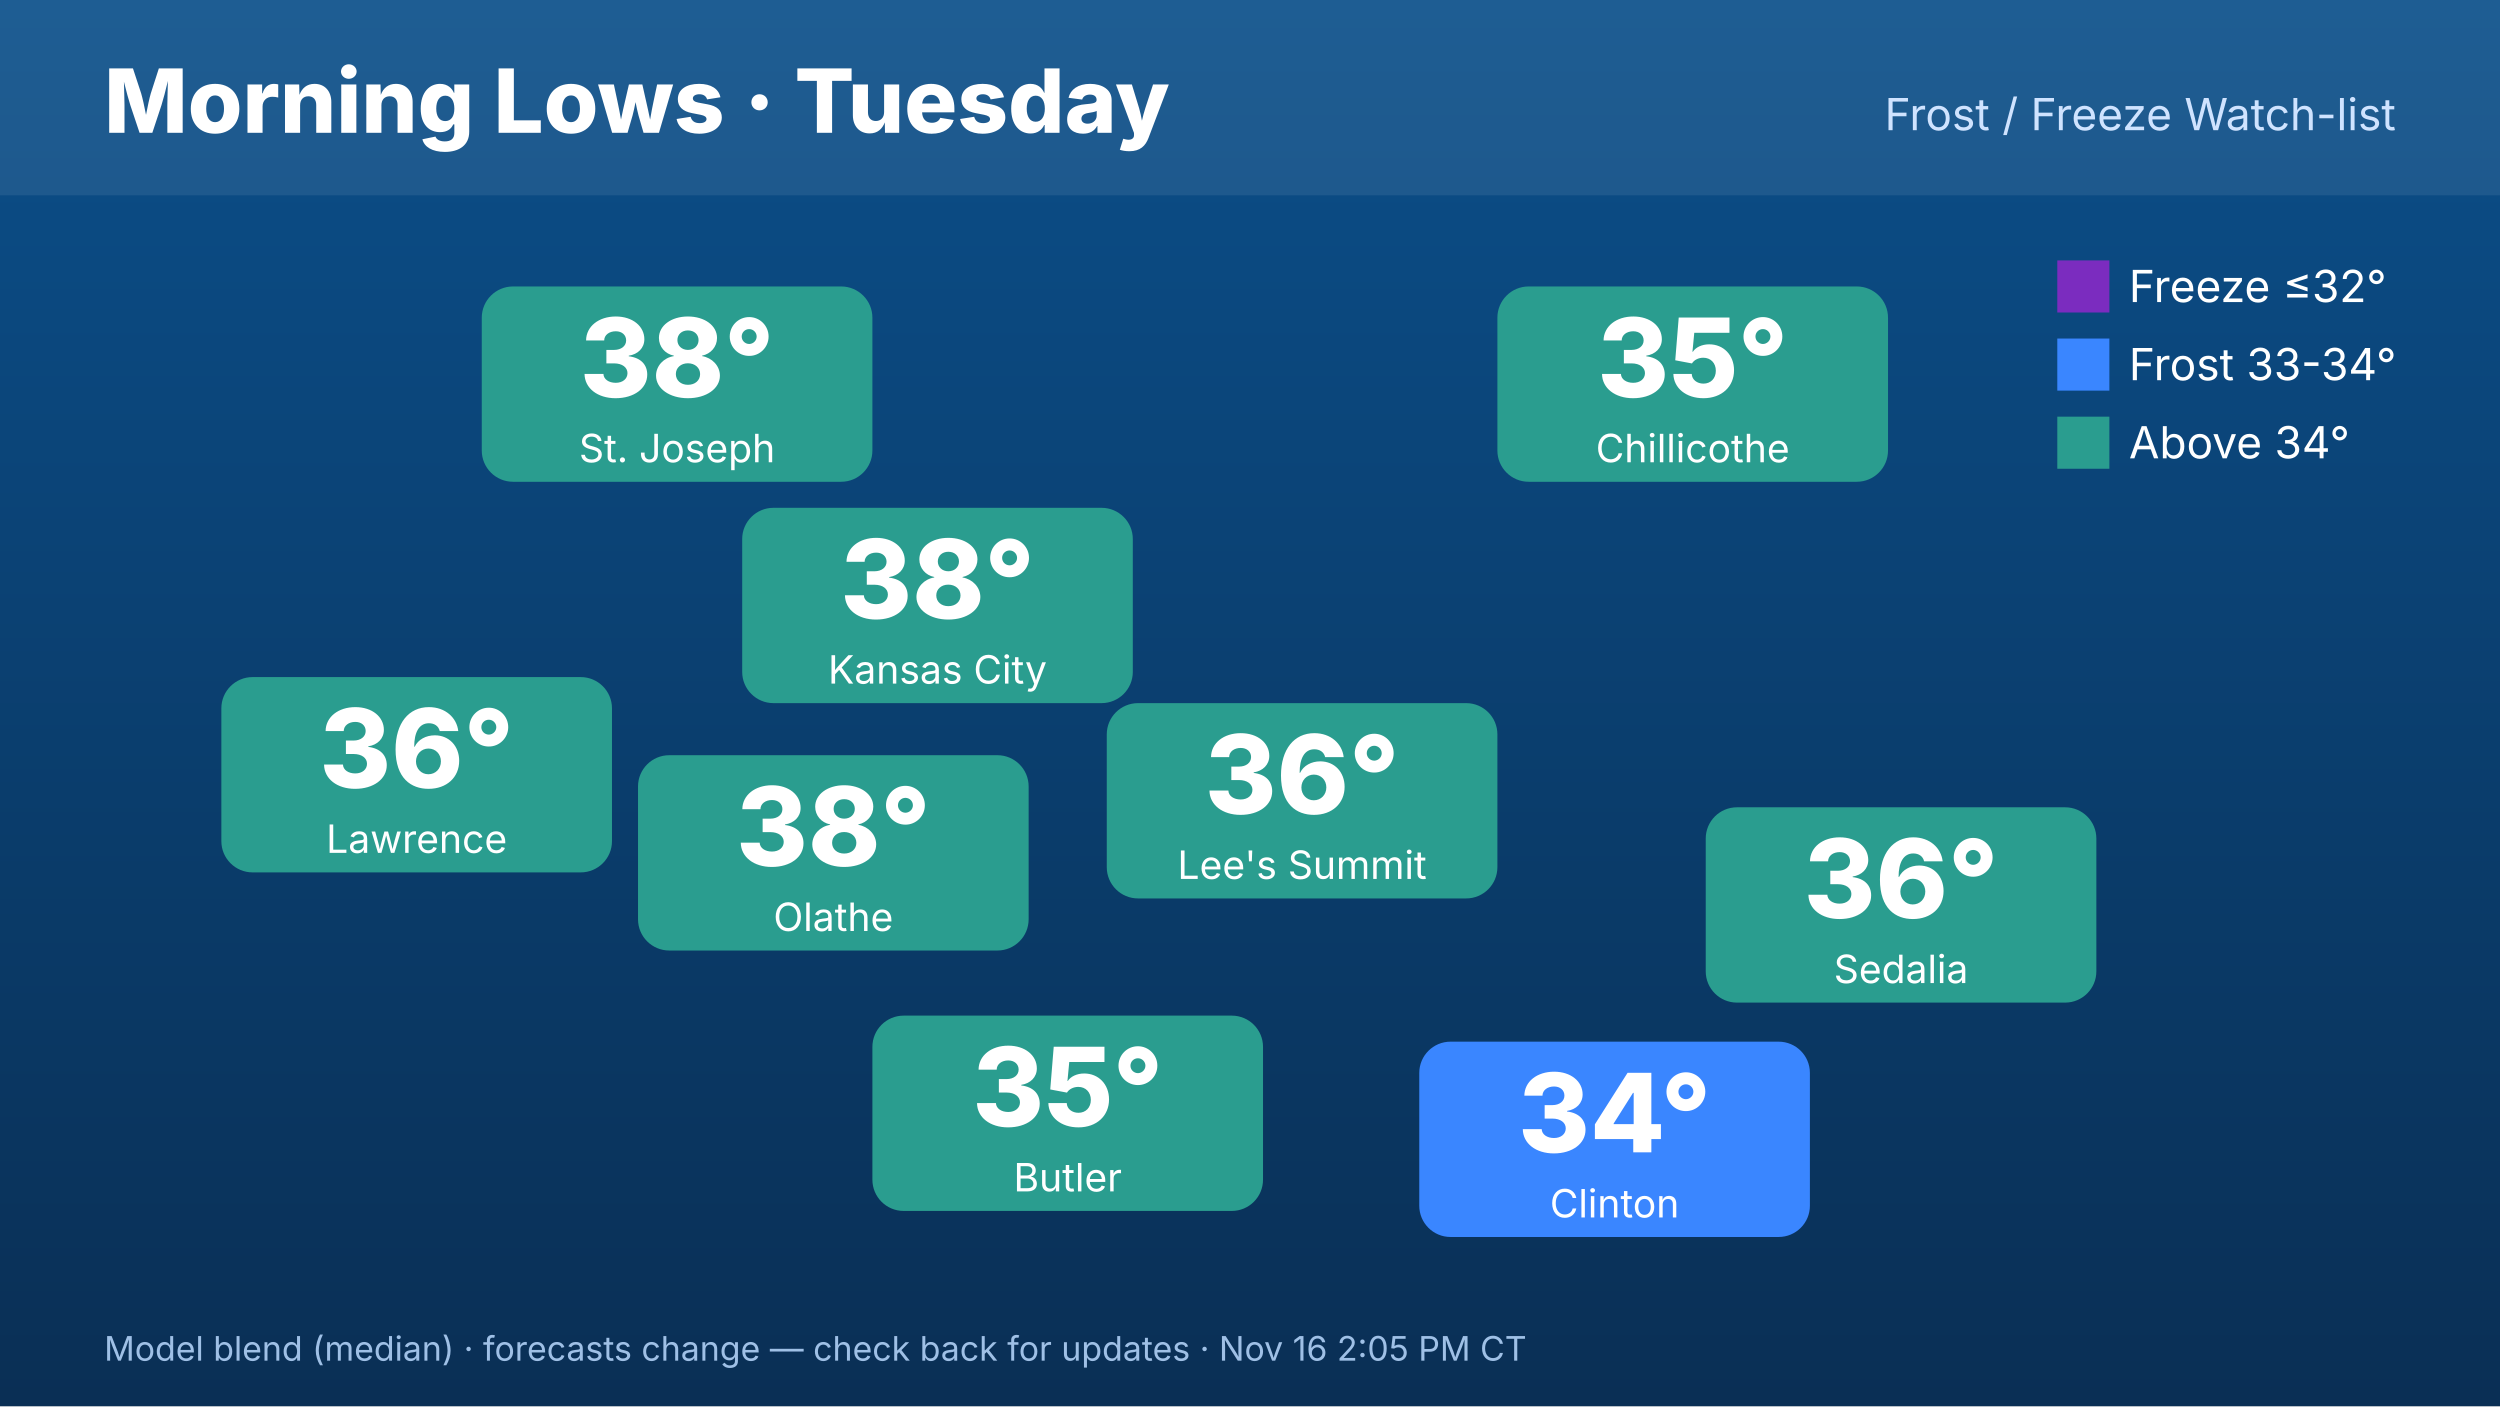
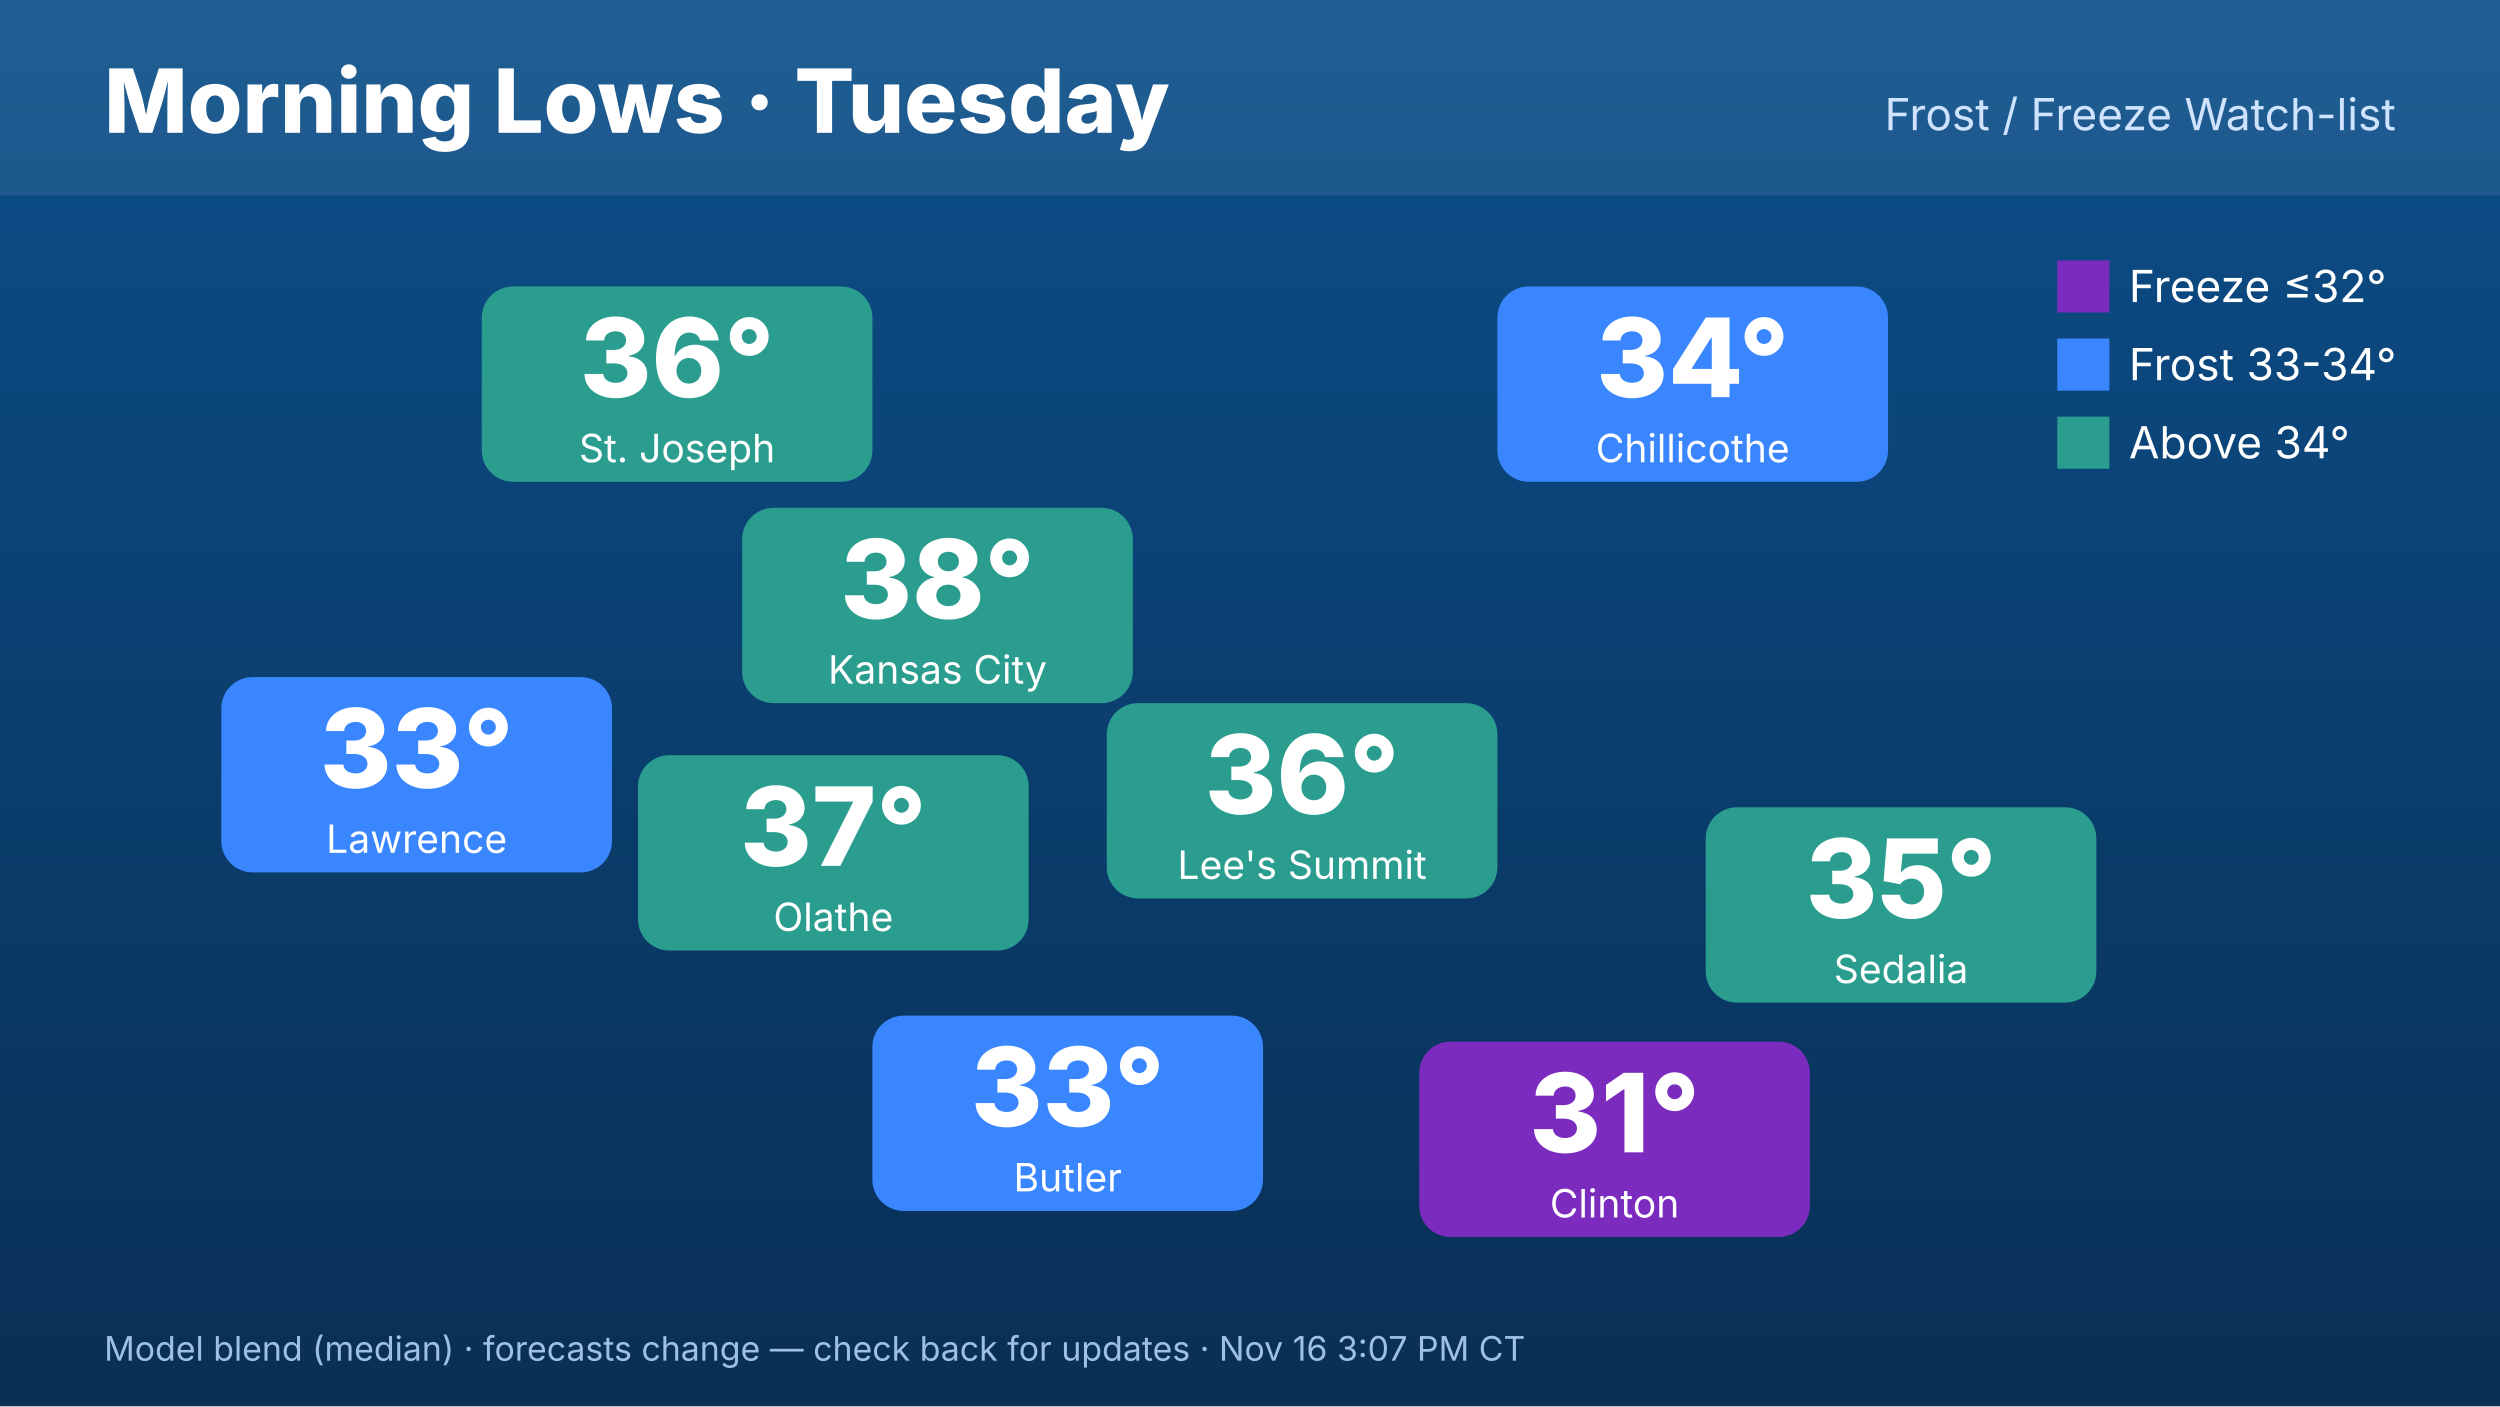
<svg xmlns="http://www.w3.org/2000/svg" width="1920" height="1080" viewBox="0 0 1920 1080" font-family="Inter,Helvetica,Arial,sans-serif">
  <defs>
    <linearGradient id="bg" x1="0" y1="0" x2="0" y2="1">
      <stop offset="0" stop-color="#0b4f8a" />
      <stop offset="1" stop-color="#0a2f55" />
    </linearGradient>
  </defs>
  <rect width="1920" height="1080" fill="url(#bg)" />
  <rect x="0" y="0" width="1920" height="150" fill="#ffffff" opacity=".08" />
  <text x="80" y="102" font-size="68" font-weight="800" fill="#fff">Morning Lows · Tuesday</text>
  <text x="1840" y="100" font-size="34" fill="#cfe3ff" text-anchor="end">Frost / Freeze Watch-list</text>
  <rect x="570" y="390" width="300" height="150" rx="24" fill="#2a9d8f" />
  <text x="720" y="475" font-size="84" font-weight="800" fill="#fff" text-anchor="middle">38°</text>
  <text x="720" y="525" font-size="30" fill="#fff" text-anchor="middle">Kansas City</text>
  <rect x="370" y="220" width="300" height="150" rx="24" fill="#2a9d8f" />
-   <text x="520" y="305" font-size="84" font-weight="800" fill="#fff" text-anchor="middle">38°</text>
+   <text x="520" y="305" font-size="84" font-weight="800" fill="#fff" text-anchor="middle">36°</text>
  <text x="520" y="355" font-size="30" fill="#fff" text-anchor="middle">St. Joseph</text>
-   <rect x="170" y="520" width="300" height="150" rx="24" fill="#2a9d8f" />
-   <text x="320" y="605" font-size="84" font-weight="800" fill="#fff" text-anchor="middle">36°</text>
+   <rect x="170" y="520" width="300" height="150" rx="24" fill="#3a86ff" />
+   <text x="320" y="605" font-size="84" font-weight="800" fill="#fff" text-anchor="middle">33°</text>
  <text x="320" y="655" font-size="30" fill="#fff" text-anchor="middle">Lawrence</text>
-   <rect x="1150" y="220" width="300" height="150" rx="24" fill="#2a9d8f" />
-   <text x="1300" y="305" font-size="84" font-weight="800" fill="#fff" text-anchor="middle">35°</text>
+   <rect x="1150" y="220" width="300" height="150" rx="24" fill="#3a86ff" />
+   <text x="1300" y="305" font-size="84" font-weight="800" fill="#fff" text-anchor="middle">34°</text>
  <text x="1300" y="355" font-size="30" fill="#fff" text-anchor="middle">Chillicothe</text>
  <rect x="1310" y="620" width="300" height="150" rx="24" fill="#2a9d8f" />
-   <text x="1460" y="705" font-size="84" font-weight="800" fill="#fff" text-anchor="middle">36°</text>
+   <text x="1460" y="705" font-size="84" font-weight="800" fill="#fff" text-anchor="middle">35°</text>
  <text x="1460" y="755" font-size="30" fill="#fff" text-anchor="middle">Sedalia</text>
-   <rect x="1090" y="800" width="300" height="150" rx="24" fill="#3a86ff" />
-   <text x="1240" y="885" font-size="84" font-weight="800" fill="#fff" text-anchor="middle">34°</text>
+   <rect x="1090" y="800" width="300" height="150" rx="24" fill="#7b2cbf" />
+   <text x="1240" y="885" font-size="84" font-weight="800" fill="#fff" text-anchor="middle">31°</text>
  <text x="1240" y="935" font-size="30" fill="#fff" text-anchor="middle">Clinton</text>
-   <rect x="670" y="780" width="300" height="150" rx="24" fill="#2a9d8f" />
-   <text x="820" y="865" font-size="84" font-weight="800" fill="#fff" text-anchor="middle">35°</text>
+   <rect x="670" y="780" width="300" height="150" rx="24" fill="#3a86ff" />
+   <text x="820" y="865" font-size="84" font-weight="800" fill="#fff" text-anchor="middle">33°</text>
  <text x="820" y="915" font-size="30" fill="#fff" text-anchor="middle">Butler</text>
  <rect x="490" y="580" width="300" height="150" rx="24" fill="#2a9d8f" />
-   <text x="640" y="665" font-size="84" font-weight="800" fill="#fff" text-anchor="middle">38°</text>
+   <text x="640" y="665" font-size="84" font-weight="800" fill="#fff" text-anchor="middle">37°</text>
  <text x="640" y="715" font-size="30" fill="#fff" text-anchor="middle">Olathe</text>
  <rect x="850" y="540" width="300" height="150" rx="24" fill="#2a9d8f" />
  <text x="1000" y="625" font-size="84" font-weight="800" fill="#fff" text-anchor="middle">36°</text>
  <text x="1000" y="675" font-size="30" fill="#fff" text-anchor="middle">Lee's Summit</text>
  <g font-size="34" fill="#fff">
    <rect x="1580" y="200" width="40" height="40" fill="#7b2cbf" />
    <text x="1635" y="232">Freeze ≤32°</text>
    <rect x="1580" y="260" width="40" height="40" fill="#3a86ff" />
    <text x="1635" y="292">Frost 33-34°</text>
    <rect x="1580" y="320" width="40" height="40" fill="#2a9d8f" />
    <text x="1635" y="352">Above 34°</text>
  </g>
-   <text x="80" y="1045" font-size="26" fill="#9fc0e6">Model blend (median) · forecasts change — check back for updates · Nov 16 2:05 PM CT</text>
+   <text x="80" y="1045" font-size="26" fill="#9fc0e6">Model blend (median) · forecasts change — check back for updates · Nov 16 3:07 PM CT</text>
</svg>
